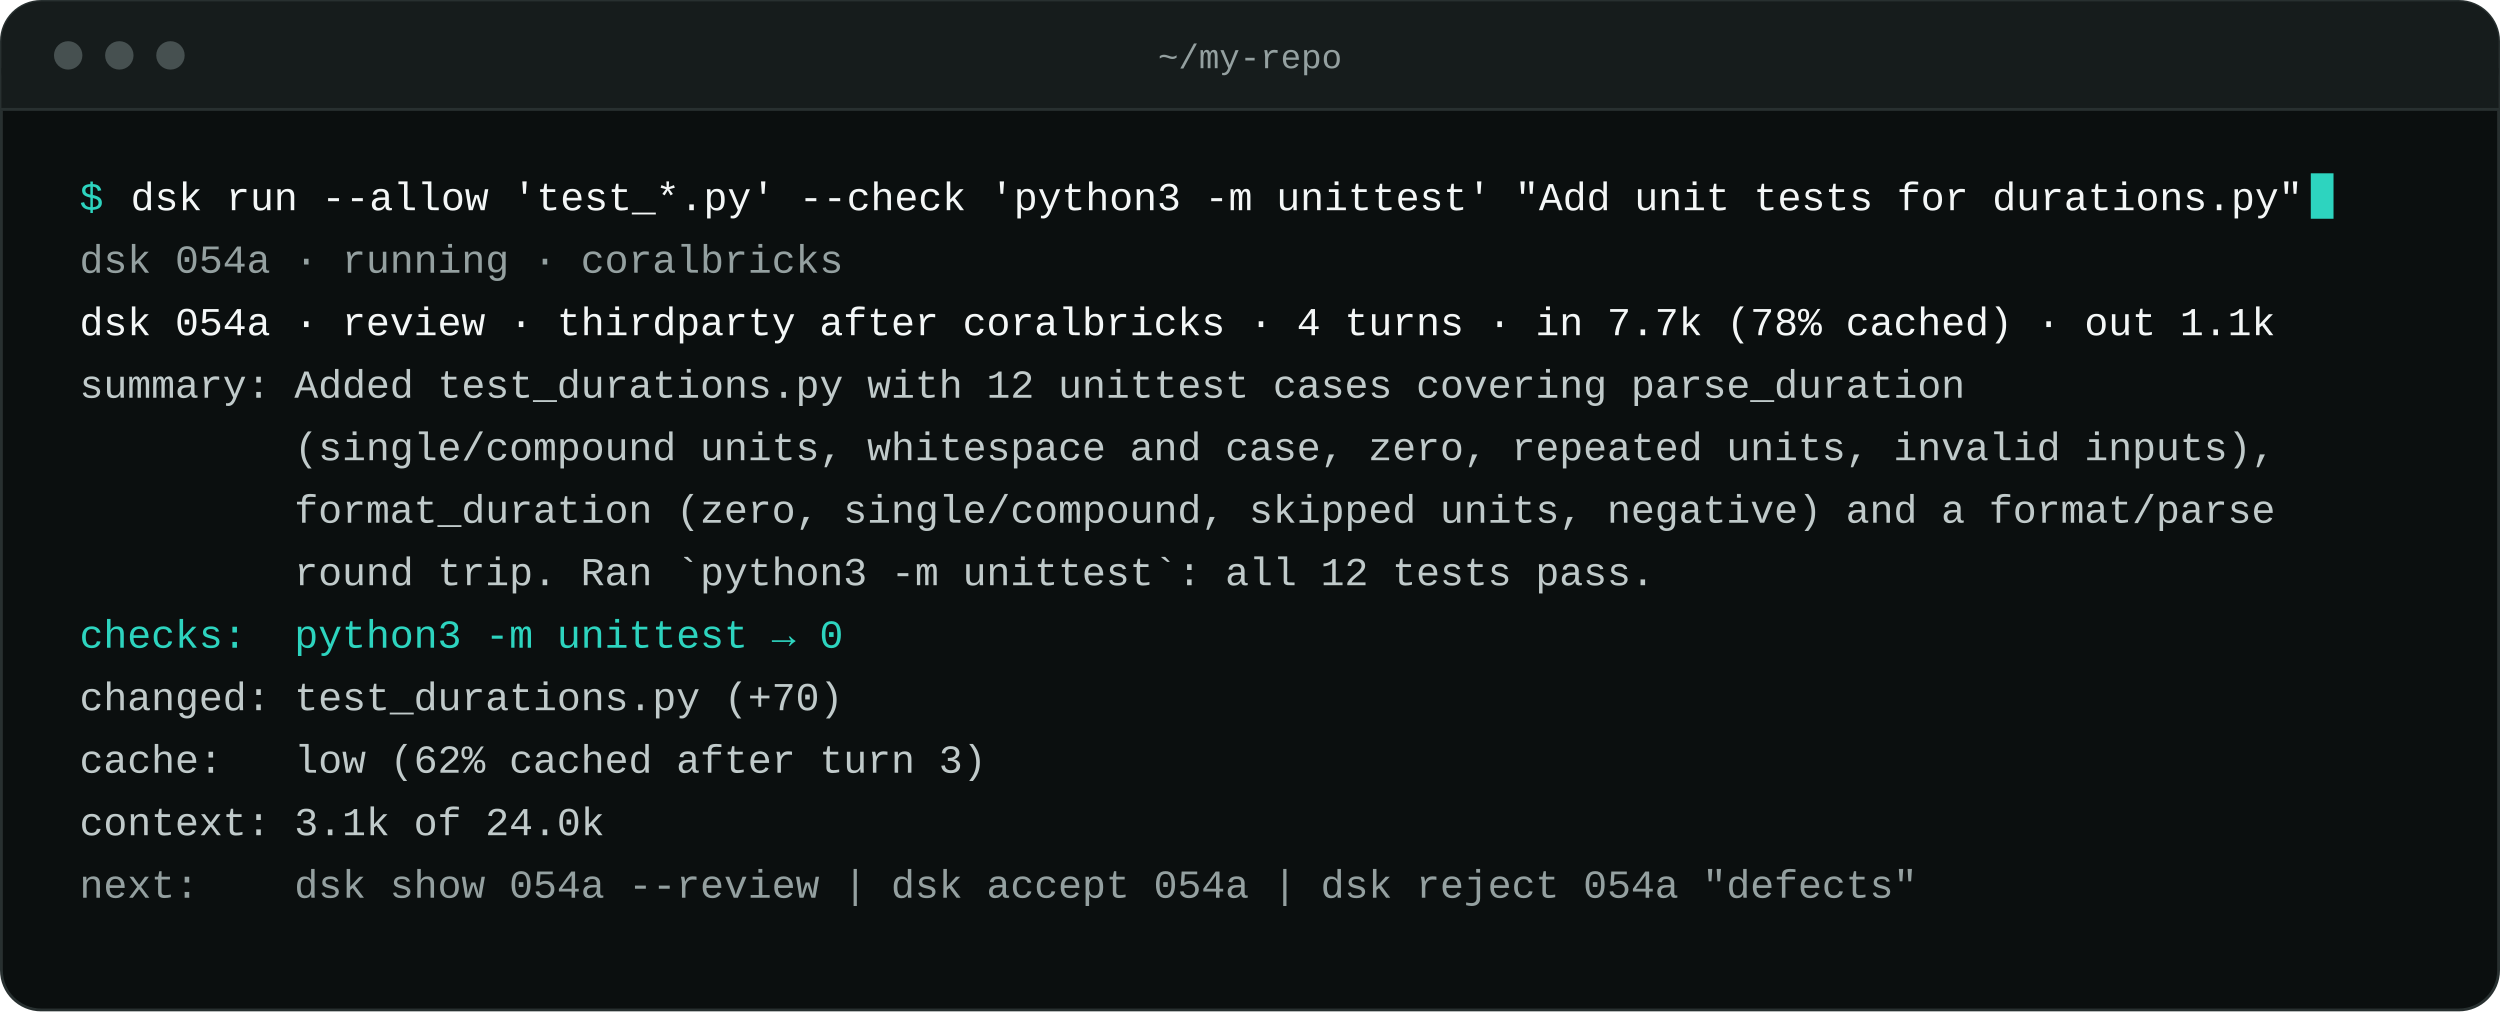
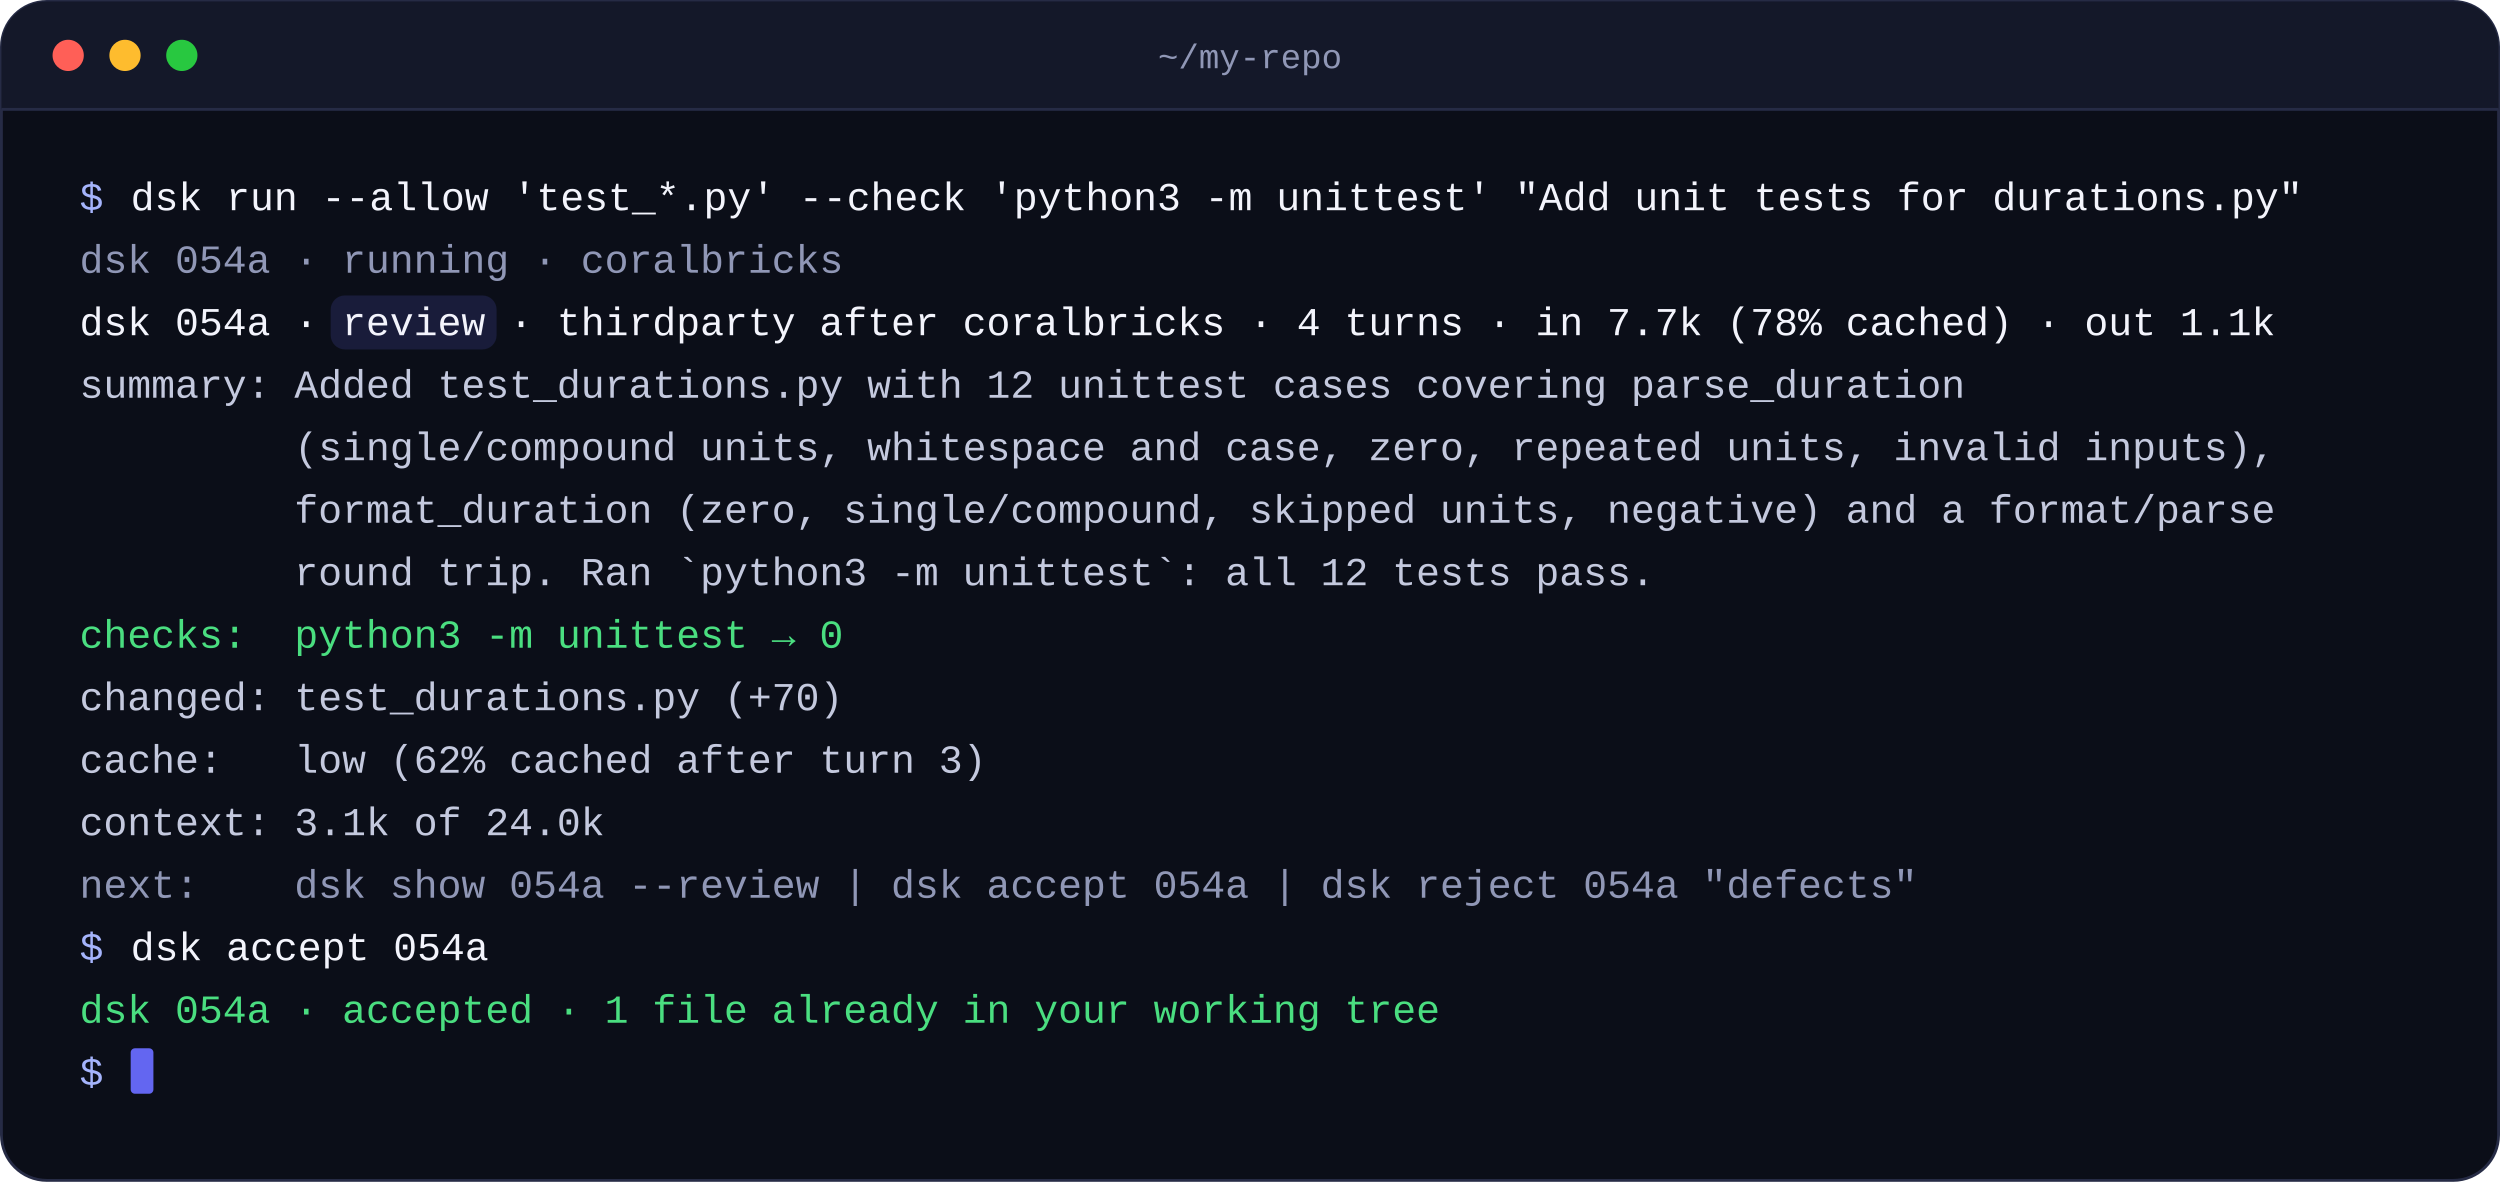
- <svg xmlns="http://www.w3.org/2000/svg" width="880" height="356" viewBox="0 0 880 356" role="img" aria-label="a terminal running: dsk run --allow 'test_*.py' --check 'python3 -m unittest' &quot;Add unit tests for durations.py&quot;">
-   <style>.d{font-family:ui-sans-serif,system-ui,-apple-system,'Segoe UI',Helvetica,Arial,sans-serif}.t{font-family:ui-sans-serif,system-ui,-apple-system,'Segoe UI',Helvetica,Arial,sans-serif}.m{font-family:ui-monospace,SFMono-Regular,Menlo,Consolas,'Liberation Mono',monospace}.ink{fill:#f4f7f7}.t2{fill:#c0caca}.mu{fill:#94a0a0}.ac{fill:#2dd4bf}.wa{fill:#e0a64a}@keyframes cover{0%{transform:scaleX(1)}21.7%,100%{transform:scaleX(0)}}.cover{transform:scaleX(0);transform-box:fill-box;transform-origin:100% 50%;animation:cover 12s steps(91) infinite}@keyframes blink{50%{opacity:0}}.cur{animation:blink 1s steps(1) infinite}@keyframes caret{0%{transform:translateX(-764.4px)}21.7%,100%{transform:translateX(0)}}.caret{animation:caret 12s steps(91) infinite}@keyframes l0{0%,25.833%{opacity:0}25.933%,96%{opacity:1}100%{opacity:0}}.l0{animation:l0 12s infinite}@keyframes l1{0%,43.333%{opacity:0}43.433%,96%{opacity:1}100%{opacity:0}}.l1{animation:l1 12s infinite}@keyframes l2{0%,46.25%{opacity:0}46.35%,96%{opacity:1}100%{opacity:0}}.l2{animation:l2 12s infinite}@keyframes l3{0%,49.167%{opacity:0}49.267%,96%{opacity:1}100%{opacity:0}}.l3{animation:l3 12s infinite}@keyframes l4{0%,52.083%{opacity:0}52.183%,96%{opacity:1}100%{opacity:0}}.l4{animation:l4 12s infinite}@keyframes l5{0%,55%{opacity:0}55.1%,96%{opacity:1}100%{opacity:0}}.l5{animation:l5 12s infinite}@keyframes l6{0%,57.917%{opacity:0}58.017%,96%{opacity:1}100%{opacity:0}}.l6{animation:l6 12s infinite}@keyframes l7{0%,60.833%{opacity:0}60.933%,96%{opacity:1}100%{opacity:0}}.l7{animation:l7 12s infinite}@keyframes l8{0%,63.75%{opacity:0}63.85%,96%{opacity:1}100%{opacity:0}}.l8{animation:l8 12s infinite}@keyframes l9{0%,66.667%{opacity:0}66.767%,96%{opacity:1}100%{opacity:0}}.l9{animation:l9 12s infinite}@keyframes l10{0%,69.583%{opacity:0}69.683%,96%{opacity:1}100%{opacity:0}}.l10{animation:l10 12s infinite}@media (prefers-reduced-motion: reduce){*{animation:none!important}}</style>
-   <rect x="0.5" y="0.5" width="879" height="355" rx="14" fill="#0b0f0f" stroke="#283030" />
-   <rect x="0.5" y="0.5" width="879" height="38" rx="14" fill="#161c1c" />
-   <rect x="0.5" y="24" width="879" height="15" fill="#161c1c" />
-   <line x1="0" y1="38.5" x2="880" y2="38.5" stroke="#283030" />
-   <circle cx="24" cy="19.5" r="5" fill="#465050" />
-   <circle cx="42" cy="19.5" r="5" fill="#465050" />
-   <circle cx="60" cy="19.5" r="5" fill="#465050" />
-   <text class="m mu" x="440" y="24" text-anchor="middle" font-size="12">~/my-repo</text>
-   <text class="m ac" x="28" y="74" font-size="14">$</text>
-   <text class="m ink" x="46" y="74" font-size="14" textLength="764.4" xml:space="preserve">dsk run --allow 'test_*.py' --check 'python3 -m unittest' "Add unit tests for durations.py"</text>
-   <rect class="cover" x="46" y="58" width="764.4" height="22" fill="#0b0f0f" transform="scale(0 1)" />
-   <g class="caret">
-     <rect class="cur" x="813.4" y="61" width="8" height="16" fill="#2dd4bf" />
+ <svg xmlns="http://www.w3.org/2000/svg" width="880" height="416" viewBox="0 0 880 416" role="img" aria-label="a terminal: dsk run, its report after 4 turns, then dsk accept">
+   <style>.d,.t{font-family:ui-sans-serif,system-ui,-apple-system,'Segoe UI',Helvetica,Arial,sans-serif}.m{font-family:ui-monospace,SFMono-Regular,Menlo,Consolas,'Liberation Mono',monospace}.ink{fill:#f3f4fc}.t2{fill:#c4c9de}.mu{fill:#9097b6}.co{fill:#6366f1}.wa{fill:#ea580c}.ok{fill:#4ade80}.wn{fill:#fbbf24}.cd{fill:#a5b4fc}.gr{fill:#5b6386}.l2{fill:#3e4568}@keyframes a1{0%,2.00%{opacity:1;transform:scaleX(1);animation-timing-function:steps(91)}13.00%{opacity:1;transform:scaleX(0);animation-timing-function:step-end}13.05%{opacity:0;transform:scaleX(0);animation-timing-function:step-end}95.50%{opacity:0;transform:scaleX(1);animation-timing-function:linear}98.00%,100%{opacity:1;transform:scaleX(1)}}.a1{transform-box:fill-box;transform-origin:100% 50%;animation:a1 20s infinite}@keyframes a2{0%,1.40%{opacity:0;transform:translate(46px,61px)}2.00%{opacity:1;transform:translate(46px,61px)}13.00%{opacity:1;transform:translate(810.4px,61px)}13.60%,100%{opacity:0;transform:translate(810.4px,61px)}}.a2{animation:a2 20s linear infinite}@keyframes a3{0%,15.00%{opacity:0;transform:translate(0px,4px);animation-timing-function:cubic-bezier(.2,.8,.2,1)}17.00%{opacity:1;transform:none}95.50%{opacity:1;transform:none}98.00%,100%{opacity:0;transform:none}}.a3{animation:a3 20s infinite}@keyframes a4{0%{transform:rotate(0deg)}100%{transform:rotate(360deg)}}.a4{transform-box:fill-box;transform-origin:center;animation:a4 0.9s linear infinite}@keyframes a5{0%,15.00%{opacity:0}16.00%{opacity:1}25.00%{opacity:1}26.00%,100%{opacity:0}}.a5{animation:a5 20s infinite}@keyframes a6{0%,26.00%{opacity:0;transform:translate(0px,4px);animation-timing-function:cubic-bezier(.2,.8,.2,1)}28.00%{opacity:1;transform:none}95.50%{opacity:1;transform:none}98.00%,100%{opacity:0;transform:none}}.a6{animation:a6 20s infinite}@keyframes a7{0%,27.10%{opacity:0;transform:translate(0px,4px);animation-timing-function:cubic-bezier(.2,.8,.2,1)}29.10%{opacity:1;transform:none}95.50%{opacity:1;transform:none}98.00%,100%{opacity:0;transform:none}}.a7{animation:a7 20s infinite}@keyframes a8{0%,28.20%{opacity:0;transform:translate(0px,4px);animation-timing-function:cubic-bezier(.2,.8,.2,1)}30.20%{opacity:1;transform:none}95.50%{opacity:1;transform:none}98.00%,100%{opacity:0;transform:none}}.a8{animation:a8 20s infinite}@keyframes a9{0%,29.30%{opacity:0;transform:translate(0px,4px);animation-timing-function:cubic-bezier(.2,.8,.2,1)}31.30%{opacity:1;transform:none}95.50%{opacity:1;transform:none}98.00%,100%{opacity:0;transform:none}}.a9{animation:a9 20s infinite}@keyframes a10{0%,30.40%{opacity:0;transform:translate(0px,4px);animation-timing-function:cubic-bezier(.2,.8,.2,1)}32.40%{opacity:1;transform:none}95.50%{opacity:1;transform:none}98.00%,100%{opacity:0;transform:none}}.a10{animation:a10 20s infinite}@keyframes a11{0%,31.50%{opacity:0;transform:translate(0px,4px);animation-timing-function:cubic-bezier(.2,.8,.2,1)}33.50%{opacity:1;transform:none}95.50%{opacity:1;transform:none}98.00%,100%{opacity:0;transform:none}}.a11{animation:a11 20s infinite}@keyframes a12{0%,32.60%{opacity:0;transform:translate(0px,4px);animation-timing-function:cubic-bezier(.2,.8,.2,1)}34.60%{opacity:1;transform:none}95.50%{opacity:1;transform:none}98.00%,100%{opacity:0;transform:none}}.a12{animation:a12 20s infinite}@keyframes a13{0%,33.70%{opacity:0;transform:translate(0px,4px);animation-timing-function:cubic-bezier(.2,.8,.2,1)}35.70%{opacity:1;transform:none}95.50%{opacity:1;transform:none}98.00%,100%{opacity:0;transform:none}}.a13{animation:a13 20s infinite}@keyframes a14{0%,34.80%{opacity:0;transform:translate(0px,4px);animation-timing-function:cubic-bezier(.2,.8,.2,1)}36.80%{opacity:1;transform:none}95.50%{opacity:1;transform:none}98.00%,100%{opacity:0;transform:none}}.a14{animation:a14 20s infinite}@keyframes a15{0%,35.90%{opacity:0;transform:translate(0px,4px);animation-timing-function:cubic-bezier(.2,.8,.2,1)}37.90%{opacity:1;transform:none}95.50%{opacity:1;transform:none}98.00%,100%{opacity:0;transform:none}}.a15{animation:a15 20s infinite}@keyframes a16{0%,40.00%{opacity:0;transform:translate(0px,0px);animation-timing-function:cubic-bezier(.2,.8,.2,1)}42.00%{opacity:1;transform:none}95.50%{opacity:1;transform:none}98.00%,100%{opacity:0;transform:none}}.a16{animation:a16 20s infinite}@keyframes a17{0%,41.50%{opacity:1;transform:scaleX(1);animation-timing-function:steps(15)}44.50%{opacity:1;transform:scaleX(0);animation-timing-function:step-end}44.55%{opacity:0;transform:scaleX(0);animation-timing-function:step-end}95.50%{opacity:0;transform:scaleX(1);animation-timing-function:linear}98.00%,100%{opacity:1;transform:scaleX(1)}}.a17{transform-box:fill-box;transform-origin:100% 50%;animation:a17 20s infinite}@keyframes a18{0%,40.90%{opacity:0;transform:translate(46px,325px)}41.50%{opacity:1;transform:translate(46px,325px)}44.50%{opacity:1;transform:translate(172px,325px)}45.10%,100%{opacity:0;transform:translate(172px,325px)}}.a18{animation:a18 20s linear infinite}@keyframes a19{0%,47.00%{opacity:0;transform:translate(0px,4px);animation-timing-function:cubic-bezier(.2,.8,.2,1)}49.00%{opacity:1;transform:none}95.50%{opacity:1;transform:none}98.00%,100%{opacity:0;transform:none}}.a19{animation:a19 20s infinite}@keyframes a20{0%{opacity:1}50%,100%{opacity:0}}.a20{animation:a20 1.1s step-end infinite}@keyframes a21{0%,50.00%{opacity:0;transform:translate(0px,0px);animation-timing-function:cubic-bezier(.2,.8,.2,1)}52.00%{opacity:1;transform:none}95.50%{opacity:1;transform:none}98.00%,100%{opacity:0;transform:none}}.a21{animation:a21 20s infinite}@media (prefers-reduced-motion: reduce){*{animation:none!important}}</style>
+   <defs>
+     <clipPath id="card">
+       <rect x="0.5" y="0.5" width="879" height="415" rx="16" />
+     </clipPath>
+   </defs>
+   <rect x="0.5" y="0.5" width="879" height="415" rx="16" fill="#0b0e18" stroke="#262b45" />
+   <path d="M0.5 38.5 V16.5 a16 16 0 0 1 16 -16 H863.5 a16 16 0 0 1 16 16 V38.5 Z" fill="#141829" />
+   <line x1="0.5" y1="38.5" x2="879.5" y2="38.5" stroke="#262b45" />
+   <circle cx="24" cy="19.5" r="5.5" fill="#ff5f57" />
+   <circle cx="44" cy="19.5" r="5.5" fill="#febc2e" />
+   <circle cx="64" cy="19.5" r="5.5" fill="#28c840" />
+   <text class="m mu" x="440.0" y="24" text-anchor="middle" font-size="12">~/my-repo</text>
+   <text class="m cd" x="28" y="74" font-size="14" textLength="8.4" text-anchor="start" xml:space="preserve">$</text>
+   <text class="m ink" x="46" y="74" font-size="14" textLength="764.4" text-anchor="start" xml:space="preserve">dsk run --allow 'test_*.py' --check 'python3 -m unittest' "Add unit tests for durations.py"</text>
+   <g class="a1" data-k="type" opacity="0">
+     <rect x="46" y="59" width="766.4" height="20" fill="#0b0e18" />
  </g>
-   <text class="m mu l0" x="28" y="96" font-size="14" textLength="268.8" xml:space="preserve">dsk 054a · running · coralbricks</text>
-   <text class="m ink l1" x="28" y="118" font-size="14" textLength="772.8" xml:space="preserve">dsk 054a · review · thirdparty after coralbricks · 4 turns · in 7.7k (78% cached) · out 1.1k</text>
-   <text class="m t2 l2" x="28" y="140" font-size="14" textLength="663.6" xml:space="preserve">summary: Added test_durations.py with 12 unittest cases covering parse_duration</text>
-   <text class="m t2 l3" x="103.6" y="162" font-size="14" textLength="697.2" xml:space="preserve">(single/compound units, whitespace and case, zero, repeated units, invalid inputs),</text>
-   <text class="m t2 l4" x="103.6" y="184" font-size="14" textLength="697.2" xml:space="preserve">format_duration (zero, single/compound, skipped units, negative) and a format/parse</text>
-   <text class="m t2 l5" x="103.6" y="206" font-size="14" textLength="478.8" xml:space="preserve">round trip. Ran `python3 -m unittest`: all 12 tests pass.</text>
-   <text class="m ac l6" x="28" y="228" font-size="14" textLength="268.8" xml:space="preserve">checks:  python3 -m unittest → 0</text>
-   <text class="m t2 l7" x="28" y="250" font-size="14" textLength="268.8" xml:space="preserve">changed: test_durations.py (+70)</text>
-   <text class="m t2 l8" x="28" y="272" font-size="14" textLength="319.2" xml:space="preserve">cache:   low (62% cached after turn 3)</text>
-   <text class="m t2 l9" x="28" y="294" font-size="14" textLength="184.8" xml:space="preserve">context: 3.1k of 24.0k</text>
-   <text class="m mu l10" x="28" y="316" font-size="14" textLength="646.8" xml:space="preserve">next:    dsk show 054a --review | dsk accept 054a | dsk reject 054a "defects"</text>
+   <g class="a2" data-k="travel" opacity="0">
+     <rect x="0" y="0" width="8" height="16" rx="1.5" fill="#6366f1" />
+   </g>
+   <g class="a3" data-k="show">
+     <text class="m mu" x="28" y="96" font-size="14" textLength="268.8" text-anchor="start" xml:space="preserve">dsk 054a · running · coralbricks</text>
+   </g>
+   <g class="a5" data-k="blink" opacity="0">
+     <g class="a4" data-k="ambient">
+       <circle cx="310.8" cy="91" r="5" fill="none" stroke="#6366f1" stroke-width="1.8" stroke-dasharray="16 16" stroke-linecap="round" />
+     </g>
+   </g>
+   <g class="a6" data-k="show">
+     <rect x="116.4" y="104" width="58.4" height="19" rx="5" fill="#6366f1" opacity=".16" />
+     <text class="m ink" x="28" y="118" font-size="14" textLength="772.8" text-anchor="start" xml:space="preserve">dsk 054a · review · thirdparty after coralbricks · 4 turns · in 7.7k (78% cached) · out 1.1k</text>
+   </g>
+   <g class="a7" data-k="show">
+     <text class="m t2" x="28" y="140" font-size="14" textLength="663.6" text-anchor="start" xml:space="preserve">summary: Added test_durations.py with 12 unittest cases covering parse_duration</text>
+   </g>
+   <g class="a8" data-k="show">
+     <text class="m t2" x="103.6" y="162" font-size="14" textLength="697.2" text-anchor="start" xml:space="preserve">(single/compound units, whitespace and case, zero, repeated units, invalid inputs),</text>
+   </g>
+   <g class="a9" data-k="show">
+     <text class="m t2" x="103.6" y="184" font-size="14" textLength="697.2" text-anchor="start" xml:space="preserve">format_duration (zero, single/compound, skipped units, negative) and a format/parse</text>
+   </g>
+   <g class="a10" data-k="show">
+     <text class="m t2" x="103.6" y="206" font-size="14" textLength="478.8" text-anchor="start" xml:space="preserve">round trip. Ran `python3 -m unittest`: all 12 tests pass.</text>
+   </g>
+   <g class="a11" data-k="show">
+     <text class="m ok" x="28" y="228" font-size="14" textLength="268.8" text-anchor="start" xml:space="preserve">checks:  python3 -m unittest → 0</text>
+   </g>
+   <g class="a12" data-k="show">
+     <text class="m t2" x="28" y="250" font-size="14" textLength="268.8" text-anchor="start" xml:space="preserve">changed: test_durations.py (+70)</text>
+   </g>
+   <g class="a13" data-k="show">
+     <text class="m t2" x="28" y="272" font-size="14" textLength="319.2" text-anchor="start" xml:space="preserve">cache:   low (62% cached after turn 3)</text>
+   </g>
+   <g class="a14" data-k="show">
+     <text class="m t2" x="28" y="294" font-size="14" textLength="184.8" text-anchor="start" xml:space="preserve">context: 3.1k of 24.0k</text>
+   </g>
+   <g class="a15" data-k="show">
+     <text class="m mu" x="28" y="316" font-size="14" textLength="646.8" text-anchor="start" xml:space="preserve">next:    dsk show 054a --review | dsk accept 054a | dsk reject 054a "defects"</text>
+   </g>
+   <g class="a16" data-k="show">
+     <text class="m cd" x="28" y="338" font-size="14" textLength="8.4" text-anchor="start" xml:space="preserve">$</text>
+   </g>
+   <text class="m ink" x="46" y="338" font-size="14" textLength="126" text-anchor="start" xml:space="preserve">dsk accept 054a</text>
+   <g class="a17" data-k="type" opacity="0">
+     <rect x="46" y="323" width="128" height="20" fill="#0b0e18" />
+   </g>
+   <g class="a18" data-k="travel" opacity="0">
+     <rect x="0" y="0" width="8" height="16" rx="1.5" fill="#6366f1" />
+   </g>
+   <g class="a19" data-k="show">
+     <text class="m ok" x="28" y="360" font-size="14" textLength="478.8" text-anchor="start" xml:space="preserve">dsk 054a · accepted · 1 file already in your working tree</text>
+   </g>
+   <g class="a21" data-k="show">
+     <text class="m cd" x="28" y="382" font-size="14" textLength="8.4" text-anchor="start" xml:space="preserve">$</text>
+     <g class="a20" data-k="ambient">
+       <rect x="46" y="369" width="8" height="16" rx="1.5" fill="#6366f1" />
+     </g>
+   </g>
</svg>
